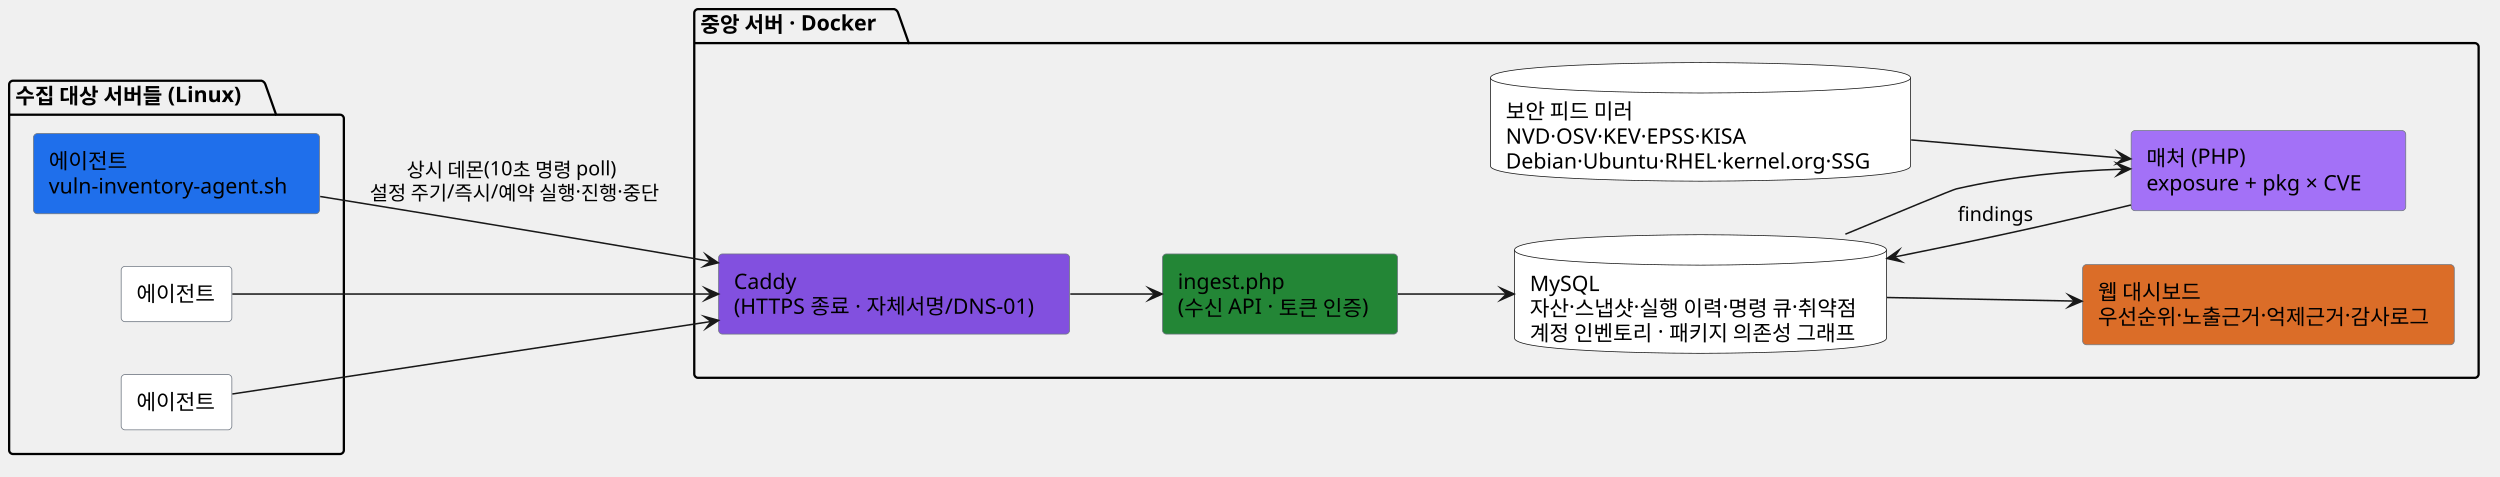
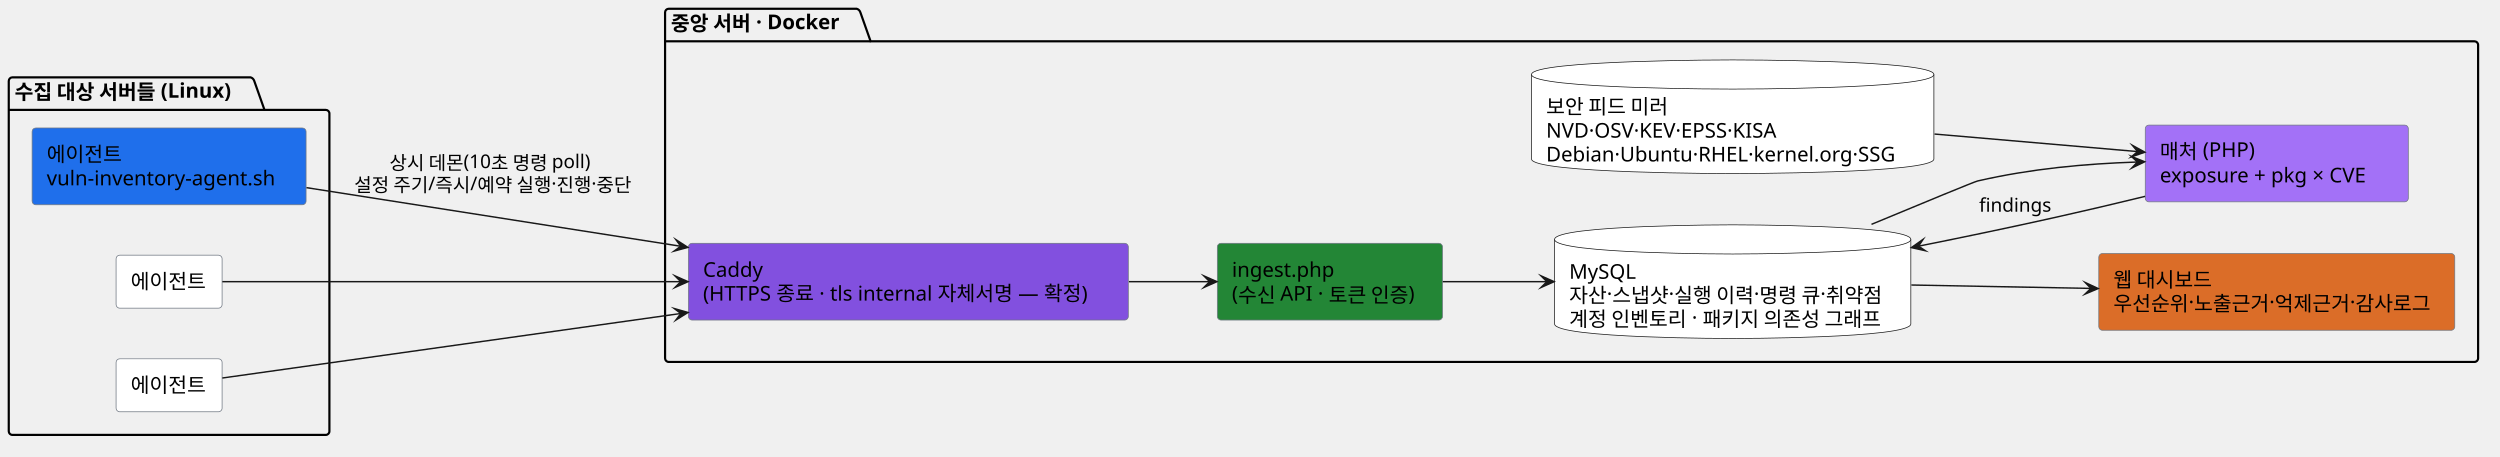
- <svg xmlns="http://www.w3.org/2000/svg" contentStyleType="text/css" data-diagram-type="DESCRIPTION" height="313px" preserveAspectRatio="none" style="width:1641px;height:313px;background:#FFFFFF;" version="1.1" viewBox="0 0 1641 313" width="1641px" zoomAndPan="magnify">
+ <svg xmlns="http://www.w3.org/2000/svg" contentStyleType="text/css" data-diagram-type="DESCRIPTION" height="313px" preserveAspectRatio="none" style="width:1713px;height:313px;background:#FFFFFF;" version="1.1" viewBox="0 0 1713 313" width="1713px" zoomAndPan="magnify">
  <defs />
  <g>
    <g class="cluster" data-qualified-name="Servers" data-source-line="12" id="ent0001">
      <path d="M8.5,53 L171.722,53 A3.75,3.75 0 0 1 174.222,55.5 L181.222,75.297 L223.21,75.297 A2.5,2.5 0 0 1 225.71,77.797 L225.71,295.5 A2.5,2.5 0 0 1 223.21,298 L8.5,298 A2.5,2.5 0 0 1 6,295.5 L6,55.5 A2.5,2.5 0 0 1 8.5,53" fill="none" style="stroke:#000000;stroke-width:1.5;" />
      <line style="stroke:#000000;stroke-width:1.5;" x1="6" x2="181.222" y1="75.297" y2="75.297" />
      <text fill="#000000" font-family="sans-serif" font-size="14" font-weight="700" lengthAdjust="spacing" textLength="162.222" x="10" y="67.995">수집 대상 서버들 (Linux)</text>
    </g>
    <g class="cluster" data-qualified-name="Central" data-source-line="18" id="ent0005">
-       <path d="M458.21,6 L587.038,6 A3.75,3.75 0 0 1 589.538,8.5 L596.538,28.297 L1624.47,28.297 A2.5,2.5 0 0 1 1626.97,30.797 L1626.97,245.5 A2.5,2.5 0 0 1 1624.47,248 L458.21,248 A2.5,2.5 0 0 1 455.71,245.5 L455.71,8.5 A2.5,2.5 0 0 1 458.21,6" fill="none" style="stroke:#000000;stroke-width:1.5;" />
+       <path d="M458.21,6 L587.038,6 A3.75,3.75 0 0 1 589.538,8.5 L596.538,28.297 L1695.5,28.297 A2.5,2.5 0 0 1 1698,30.797 L1698,245.5 A2.5,2.5 0 0 1 1695.5,248 L458.21,248 A2.5,2.5 0 0 1 455.71,245.5 L455.71,8.5 A2.5,2.5 0 0 1 458.21,6" fill="none" style="stroke:#000000;stroke-width:1.5;" />
      <line style="stroke:#000000;stroke-width:1.5;" x1="455.71" x2="596.538" y1="28.297" y2="28.297" />
      <text fill="#000000" font-family="sans-serif" font-size="14" font-weight="700" lengthAdjust="spacing" textLength="127.828" x="459.71" y="20.995">중앙 서버 · Docker</text>
    </g>
    <g class="entity" data-qualified-name="Servers.A1" data-source-line="13" id="ent0002">
      <rect fill="#1F6FEB" height="52.594" rx="2.5" ry="2.5" style="stroke:#6E7681;stroke-width:0.5;" width="187.713" x="22" y="87.7" />
      <text fill="#000000" font-family="sans-serif" font-size="14" lengthAdjust="spacing" textLength="52.64" x="32" y="110.695">에이전트</text>
      <text fill="#000000" font-family="sans-serif" font-size="14" lengthAdjust="spacing" textLength="167.713" x="32" y="126.992">vuln-inventory-agent.sh</text>
    </g>
    <g class="entity" data-qualified-name="Servers.A2" data-source-line="14" id="ent0003">
      <rect fill="#FFFFFF" height="36.297" rx="2.5" ry="2.5" style="stroke:#6E7681;stroke-width:0.5;" width="72.64" x="79.54" y="174.85" />
      <text fill="#000000" font-family="sans-serif" font-size="14" lengthAdjust="spacing" textLength="52.64" x="89.54" y="197.845">에이전트</text>
    </g>
    <g class="entity" data-qualified-name="Servers.A3" data-source-line="15" id="ent0004">
      <rect fill="#FFFFFF" height="36.297" rx="2.5" ry="2.5" style="stroke:#6E7681;stroke-width:0.5;" width="72.64" x="79.54" y="245.85" />
      <text fill="#000000" font-family="sans-serif" font-size="14" lengthAdjust="spacing" textLength="52.64" x="89.54" y="268.845">에이전트</text>
    </g>
    <g class="entity" data-qualified-name="Central.CADDY" data-source-line="19" id="ent0006">
-       <rect fill="#8250DF" height="52.594" rx="2.5" ry="2.5" style="stroke:#6E7681;stroke-width:0.5;" width="230.367" x="471.71" y="166.7" />
+       <rect fill="#8250DF" height="52.594" rx="2.5" ry="2.5" style="stroke:#6E7681;stroke-width:0.5;" width="301.401" x="471.71" y="166.7" />
      <text fill="#000000" font-family="sans-serif" font-size="14" lengthAdjust="spacing" textLength="44.413" x="481.71" y="189.695">Caddy</text>
-       <text fill="#000000" font-family="sans-serif" font-size="14" lengthAdjust="spacing" textLength="210.367" x="481.71" y="205.992">(HTTPS 종료 · 자체서명/DNS-01)</text>
+       <text fill="#000000" font-family="sans-serif" font-size="14" lengthAdjust="spacing" textLength="281.401" x="481.71" y="205.992">(HTTPS 종료 · tls internal 자체서명 — 확정)</text>
    </g>
    <g class="entity" data-qualified-name="Central.ING" data-source-line="20" id="ent0007">
-       <rect fill="#238636" height="52.594" rx="2.5" ry="2.5" style="stroke:#6E7681;stroke-width:0.5;" width="154.283" x="763.08" y="166.7" />
-       <text fill="#000000" font-family="sans-serif" font-size="14" lengthAdjust="spacing" textLength="74.143" x="773.08" y="189.695">ingest.php</text>
-       <text fill="#000000" font-family="sans-serif" font-size="14" lengthAdjust="spacing" textLength="134.283" x="773.08" y="205.992">(수신 API · 토큰 인증)</text>
+       <rect fill="#238636" height="52.594" rx="2.5" ry="2.5" style="stroke:#6E7681;stroke-width:0.5;" width="154.283" x="834.11" y="166.7" />
+       <text fill="#000000" font-family="sans-serif" font-size="14" lengthAdjust="spacing" textLength="74.143" x="844.11" y="189.695">ingest.php</text>
+       <text fill="#000000" font-family="sans-serif" font-size="14" lengthAdjust="spacing" textLength="134.283" x="844.11" y="205.992">(수신 API · 토큰 인증)</text>
    </g>
    <g class="entity" data-qualified-name="Central.DB" data-source-line="21" id="ent0008">
-       <path d="M994.16,164.05 C994.16,154.05 1116.21,154.05 1116.21,154.05 C1116.21,154.05 1238.26,154.05 1238.26,164.05 L1238.26,221.941 C1238.26,231.941 1116.21,231.941 1116.21,231.941 C1116.21,231.941 994.16,231.941 994.16,221.941 L994.16,164.05" fill="#FFFFFF" style="stroke:#181818;stroke-width:0.5;" />
-       <path d="M994.16,164.05 C994.16,174.05 1116.21,174.05 1116.21,174.05 C1116.21,174.05 1238.26,174.05 1238.26,164.05" fill="none" style="stroke:#181818;stroke-width:0.5;" />
-       <text fill="#000000" font-family="sans-serif" font-size="14" lengthAdjust="spacing" textLength="48.07" x="1004.16" y="191.045">MySQL</text>
-       <text fill="#000000" font-family="sans-serif" font-size="14" lengthAdjust="spacing" textLength="224.1" x="1004.16" y="207.342">자산·스냅샷·실행 이력·명령 큐·취약점</text>
-       <text fill="#000000" font-family="sans-serif" font-size="14" lengthAdjust="spacing" textLength="224.1" x="1004.16" y="223.639">계정 인벤토리 · 패키지 의존성 그래프</text>
+       <path d="M1065.2,164.05 C1065.2,154.05 1187.25,154.05 1187.25,154.05 C1187.25,154.05 1309.3,154.05 1309.3,164.05 L1309.3,221.941 C1309.3,231.941 1187.25,231.941 1187.25,231.941 C1187.25,231.941 1065.2,231.941 1065.2,221.941 L1065.2,164.05" fill="#FFFFFF" style="stroke:#181818;stroke-width:0.5;" />
+       <path d="M1065.2,164.05 C1065.2,174.05 1187.25,174.05 1187.25,174.05 C1187.25,174.05 1309.3,174.05 1309.3,164.05" fill="none" style="stroke:#181818;stroke-width:0.5;" />
+       <text fill="#000000" font-family="sans-serif" font-size="14" lengthAdjust="spacing" textLength="48.07" x="1075.2" y="191.045">MySQL</text>
+       <text fill="#000000" font-family="sans-serif" font-size="14" lengthAdjust="spacing" textLength="224.1" x="1075.2" y="207.342">자산·스냅샷·실행 이력·명령 큐·취약점</text>
+       <text fill="#000000" font-family="sans-serif" font-size="14" lengthAdjust="spacing" textLength="224.1" x="1075.2" y="223.639">계정 인벤토리 · 패키지 의존성 그래프</text>
    </g>
    <g class="entity" data-qualified-name="Central.MAT" data-source-line="22" id="ent0009">
-       <rect fill="#A371F7" height="52.594" rx="2.5" ry="2.5" style="stroke:#6E7681;stroke-width:0.5;" width="180.227" x="1398.9" y="85.7" />
-       <text fill="#000000" font-family="sans-serif" font-size="14" lengthAdjust="spacing" textLength="69.106" x="1408.9" y="108.695">매처 (PHP)</text>
-       <text fill="#000000" font-family="sans-serif" font-size="14" lengthAdjust="spacing" textLength="160.227" x="1408.9" y="124.992">exposure + pkg × CVE</text>
+       <rect fill="#A371F7" height="52.594" rx="2.5" ry="2.5" style="stroke:#6E7681;stroke-width:0.5;" width="180.227" x="1469.94" y="85.7" />
+       <text fill="#000000" font-family="sans-serif" font-size="14" lengthAdjust="spacing" textLength="69.106" x="1479.94" y="108.695">매처 (PHP)</text>
+       <text fill="#000000" font-family="sans-serif" font-size="14" lengthAdjust="spacing" textLength="160.227" x="1479.94" y="124.992">exposure + pkg × CVE</text>
    </g>
    <g class="entity" data-qualified-name="Central.CVE" data-source-line="23" id="ent0010">
-       <path d="M978.36,51.05 C978.36,41.05 1116.209,41.05 1116.209,41.05 C1116.209,41.05 1254.058,41.05 1254.058,51.05 L1254.058,108.941 C1254.058,118.941 1116.209,118.941 1116.209,118.941 C1116.209,118.941 978.36,118.941 978.36,108.941 L978.36,51.05" fill="#FFFFFF" style="stroke:#181818;stroke-width:0.5;" />
-       <path d="M978.36,51.05 C978.36,61.05 1116.209,61.05 1116.209,61.05 C1116.209,61.05 1254.058,61.05 1254.058,51.05" fill="none" style="stroke:#181818;stroke-width:0.5;" />
-       <text fill="#000000" font-family="sans-serif" font-size="14" lengthAdjust="spacing" textLength="87.86" x="988.36" y="78.045">보안 피드 미러</text>
-       <text fill="#000000" font-family="sans-serif" font-size="14" lengthAdjust="spacing" textLength="172.553" x="988.36" y="94.342">NVD·OSV·KEV·EPSS·KISA</text>
-       <text fill="#000000" font-family="sans-serif" font-size="14" lengthAdjust="spacing" textLength="255.698" x="988.36" y="110.639">Debian·Ubuntu·RHEL·kernel.org·SSG</text>
+       <path d="M1049.4,51.05 C1049.4,41.05 1187.249,41.05 1187.249,41.05 C1187.249,41.05 1325.098,41.05 1325.098,51.05 L1325.098,108.941 C1325.098,118.941 1187.249,118.941 1187.249,118.941 C1187.249,118.941 1049.4,118.941 1049.4,108.941 L1049.4,51.05" fill="#FFFFFF" style="stroke:#181818;stroke-width:0.5;" />
+       <path d="M1049.4,51.05 C1049.4,61.05 1187.249,61.05 1187.249,61.05 C1187.249,61.05 1325.098,61.05 1325.098,51.05" fill="none" style="stroke:#181818;stroke-width:0.5;" />
+       <text fill="#000000" font-family="sans-serif" font-size="14" lengthAdjust="spacing" textLength="87.86" x="1059.4" y="78.045">보안 피드 미러</text>
+       <text fill="#000000" font-family="sans-serif" font-size="14" lengthAdjust="spacing" textLength="172.553" x="1059.4" y="94.342">NVD·OSV·KEV·EPSS·KISA</text>
+       <text fill="#000000" font-family="sans-serif" font-size="14" lengthAdjust="spacing" textLength="255.698" x="1059.4" y="110.639">Debian·Ubuntu·RHEL·kernel.org·SSG</text>
    </g>
    <g class="entity" data-qualified-name="Central.WEB" data-source-line="24" id="ent0011">
-       <rect fill="#DB6D28" height="52.594" rx="2.5" ry="2.5" style="stroke:#6E7681;stroke-width:0.5;" width="243.91" x="1367.06" y="173.7" />
-       <text fill="#000000" font-family="sans-serif" font-size="14" lengthAdjust="spacing" textLength="70.25" x="1377.06" y="196.695">웹 대시보드</text>
-       <text fill="#000000" font-family="sans-serif" font-size="14" lengthAdjust="spacing" textLength="223.91" x="1377.06" y="212.992">우선순위·노출근거·억제근거·감사로그</text>
+       <rect fill="#DB6D28" height="52.594" rx="2.5" ry="2.5" style="stroke:#6E7681;stroke-width:0.5;" width="243.91" x="1438.09" y="173.7" />
+       <text fill="#000000" font-family="sans-serif" font-size="14" lengthAdjust="spacing" textLength="70.25" x="1448.09" y="196.695">웹 대시보드</text>
+       <text fill="#000000" font-family="sans-serif" font-size="14" lengthAdjust="spacing" textLength="223.91" x="1448.09" y="212.992">우선순위·노출근거·억제근거·감사로그</text>
    </g>
    <g class="link" data-entity-1="ent0002" data-entity-2="ent0006" data-link-type="dependency" data-source-line="27" id="lnk12">
-       <path d="M210.16,128.98 C274.67,139.42 362.45,153.79 439.71,167 C450,168.76 455.775,169.745 466.485,171.625" fill="none" id="A1-to-CADDY" style="stroke:#181818;stroke-width:1;" />
-       <polygon fill="#181818" points="471.41,172.49,463.237,166.994,466.485,171.625,461.854,174.874,471.41,172.49" style="stroke:#181818;stroke-width:1;stroke-linejoin:miter;stroke-miterlimit:10;" />
-       <text fill="#000000" font-family="sans-serif" font-size="13" lengthAdjust="spacing" textLength="148.052" x="266.869" y="116.167">상시 데몬(10초 명령 poll)</text>
-       <text fill="#000000" font-family="sans-serif" font-size="13" lengthAdjust="spacing" textLength="196.369" x="242.71" y="131.3">설정 주기/즉시/예약 실행·진행·중단</text>
+       <path d="M209.99,128.58 C283.17,140.04 381.6,155.457 466.42,168.737" fill="none" id="A1-to-CADDY" style="stroke:#181818;stroke-width:1;" />
+       <polygon fill="#181818" points="471.36,169.51,463.087,164.166,466.42,168.737,461.85,172.07,471.36,169.51" style="stroke:#181818;stroke-width:1;stroke-linejoin:miter;stroke-miterlimit:10;" />
+       <text fill="#000000" font-family="sans-serif" font-size="13" lengthAdjust="spacing" textLength="148.052" x="266.869" y="116.257">상시 데몬(10초 명령 poll)</text>
+       <text fill="#000000" font-family="sans-serif" font-size="13" lengthAdjust="spacing" textLength="196.369" x="242.71" y="131.39">설정 주기/즉시/예약 실행·진행·중단</text>
    </g>
    <g class="link" data-entity-1="ent0003" data-entity-2="ent0006" data-link-type="dependency" data-source-line="28" id="lnk13">
-       <path d="M152.5,193 C219.62,193 362.42,193 466.7,193" fill="none" id="A2-to-CADDY" style="stroke:#181818;stroke-width:1;" />
-       <polygon fill="#181818" points="471.7,193,462.7,189,466.7,193,462.7,197,471.7,193" style="stroke:#181818;stroke-width:1;stroke-linejoin:miter;stroke-miterlimit:10;" />
+       <path d="M152.34,193 C217.67,193 355.46,193 466.44,193" fill="none" id="A2-to-CADDY" style="stroke:#181818;stroke-width:1;" />
+       <polygon fill="#181818" points="471.44,193,462.44,189,466.44,193,462.44,197,471.44,193" style="stroke:#181818;stroke-width:1;stroke-linejoin:miter;stroke-miterlimit:10;" />
    </g>
    <g class="link" data-entity-1="ent0004" data-entity-2="ent0006" data-link-type="dependency" data-source-line="29" id="lnk14">
-       <path d="M152.5,258.61 C219.62,248.44 362.476,226.818 466.756,211.038" fill="none" id="A3-to-CADDY" style="stroke:#181818;stroke-width:1;" />
-       <polygon fill="#181818" points="471.7,210.29,462.203,207.682,466.756,211.038,463.4,215.592,471.7,210.29" style="stroke:#181818;stroke-width:1;stroke-linejoin:miter;stroke-miterlimit:10;" />
+       <path d="M152.34,259.01 C217.67,249.81 355.509,230.417 466.489,214.797" fill="none" id="A3-to-CADDY" style="stroke:#181818;stroke-width:1;" />
+       <polygon fill="#181818" points="471.44,214.1,461.97,211.393,466.489,214.797,463.085,219.315,471.44,214.1" style="stroke:#181818;stroke-width:1;stroke-linejoin:miter;stroke-miterlimit:10;" />
    </g>
    <g class="link" data-entity-1="ent0006" data-entity-2="ent0007" data-link-type="dependency" data-source-line="30" id="lnk15">
-       <path d="M702.53,193 C722.98,193 738.83,193 757.88,193" fill="none" id="CADDY-to-ING" style="stroke:#181818;stroke-width:1;" />
-       <polygon fill="#181818" points="762.88,193,753.88,189,757.88,193,753.88,197,762.88,193" style="stroke:#181818;stroke-width:1;stroke-linejoin:miter;stroke-miterlimit:10;" />
+       <path d="M773.55,193 C794.43,193 810.11,193 828.83,193" fill="none" id="CADDY-to-ING" style="stroke:#181818;stroke-width:1;" />
+       <polygon fill="#181818" points="833.83,193,824.83,189,828.83,193,824.83,197,833.83,193" style="stroke:#181818;stroke-width:1;stroke-linejoin:miter;stroke-miterlimit:10;" />
    </g>
    <g class="link" data-entity-1="ent0007" data-entity-2="ent0008" data-link-type="dependency" data-source-line="31" id="lnk16">
-       <path d="M917.54,193 C941.22,193 962.92,193 988.86,193" fill="none" id="ING-to-DB" style="stroke:#181818;stroke-width:1;" />
-       <polygon fill="#181818" points="993.86,193,984.86,189,988.86,193,984.86,197,993.86,193" style="stroke:#181818;stroke-width:1;stroke-linejoin:miter;stroke-miterlimit:10;" />
+       <path d="M988.58,193 C1012.25,193 1033.95,193 1059.89,193" fill="none" id="ING-to-DB" style="stroke:#181818;stroke-width:1;" />
+       <polygon fill="#181818" points="1064.89,193,1055.89,189,1059.89,193,1055.89,197,1064.89,193" style="stroke:#181818;stroke-width:1;stroke-linejoin:miter;stroke-miterlimit:10;" />
    </g>
    <g class="link" data-entity-1="ent0008" data-entity-2="ent0009" data-link-type="dependency" data-source-line="32" id="lnk17">
-       <path d="M1211.3,153.72 C1247.97,138.48 1281.86,124.5 1284.06,124 C1320.97,115.54 1357.563,112.205 1393.513,111.015" fill="none" id="DB-to-MAT" style="stroke:#181818;stroke-width:1;" />
-       <polygon fill="#181818" points="1398.51,110.85,1389.383,107.15,1393.513,111.015,1389.647,115.146,1398.51,110.85" style="stroke:#181818;stroke-width:1;stroke-linejoin:miter;stroke-miterlimit:10;" />
+       <path d="M1282.34,153.72 C1319.01,138.48 1352.9,124.5 1355.09,124 C1392,115.54 1428.593,112.205 1464.543,111.015" fill="none" id="DB-to-MAT" style="stroke:#181818;stroke-width:1;" />
+       <polygon fill="#181818" points="1469.54,110.85,1460.413,107.15,1464.543,111.015,1460.677,115.146,1469.54,110.85" style="stroke:#181818;stroke-width:1;stroke-linejoin:miter;stroke-miterlimit:10;" />
    </g>
    <g class="link" data-entity-1="ent0009" data-entity-2="ent0008" data-link-type="dependency" data-source-line="34" id="lnk19">
-       <path d="M1398.76,134.55 C1378.52,139.48 1357.08,144.55 1337.06,149 C1305.24,156.08 1275.613,162.258 1243.553,168.678" fill="none" id="MAT-to-DB" style="stroke:#181818;stroke-width:1;" />
-       <polygon fill="#181818" points="1238.65,169.66,1248.26,171.815,1243.553,168.678,1246.689,163.971,1238.65,169.66" style="stroke:#181818;stroke-width:1;stroke-linejoin:miter;stroke-miterlimit:10;" />
-       <text fill="#000000" font-family="sans-serif" font-size="13" lengthAdjust="spacing" textLength="51.556" x="1285.06" y="145.067">findings</text>
+       <path d="M1469.8,134.55 C1449.55,139.48 1428.11,144.55 1408.09,149 C1376.27,156.08 1346.643,162.258 1314.583,168.678" fill="none" id="MAT-to-DB" style="stroke:#181818;stroke-width:1;" />
+       <polygon fill="#181818" points="1309.68,169.66,1319.29,171.815,1314.583,168.678,1317.719,163.971,1309.68,169.66" style="stroke:#181818;stroke-width:1;stroke-linejoin:miter;stroke-miterlimit:10;" />
+       <text fill="#000000" font-family="sans-serif" font-size="13" lengthAdjust="spacing" textLength="51.556" x="1356.09" y="145.067">findings</text>
    </g>
    <g class="link" data-entity-1="ent0010" data-entity-2="ent0009" data-link-type="dependency" data-source-line="33" id="lnk18">
-       <path d="M1254.5,91.85 C1302.64,96 1350.468,100.13 1393.659,103.86" fill="none" id="CVE-to-MAT" style="stroke:#181818;stroke-width:1;" />
-       <polygon fill="#181818" points="1398.64,104.29,1390.017,99.531,1393.659,103.86,1389.329,107.501,1398.64,104.29" style="stroke:#181818;stroke-width:1;stroke-linejoin:miter;stroke-miterlimit:10;" />
+       <path d="M1325.53,91.85 C1373.68,96 1421.498,100.13 1464.688,103.86" fill="none" id="CVE-to-MAT" style="stroke:#181818;stroke-width:1;" />
+       <polygon fill="#181818" points="1469.67,104.29,1461.047,99.531,1464.688,103.86,1460.359,107.501,1469.67,104.29" style="stroke:#181818;stroke-width:1;stroke-linejoin:miter;stroke-miterlimit:10;" />
    </g>
    <g class="link" data-entity-1="ent0008" data-entity-2="ent0011" data-link-type="dependency" data-source-line="35" id="lnk20">
-       <path d="M1238.63,195.29 C1279.71,196.07 1320.571,196.835 1361.641,197.615" fill="none" id="DB-to-WEB" style="stroke:#181818;stroke-width:1;" />
-       <polygon fill="#181818" points="1366.64,197.71,1357.718,193.54,1361.641,197.615,1357.566,201.538,1366.64,197.71" style="stroke:#181818;stroke-width:1;stroke-linejoin:miter;stroke-miterlimit:10;" />
+       <path d="M1309.66,195.29 C1350.74,196.07 1391.601,196.835 1432.681,197.615" fill="none" id="DB-to-WEB" style="stroke:#181818;stroke-width:1;" />
+       <polygon fill="#181818" points="1437.68,197.71,1428.758,193.54,1432.681,197.615,1428.606,201.538,1437.68,197.71" style="stroke:#181818;stroke-width:1;stroke-linejoin:miter;stroke-miterlimit:10;" />
    </g>
  </g>
</svg>
